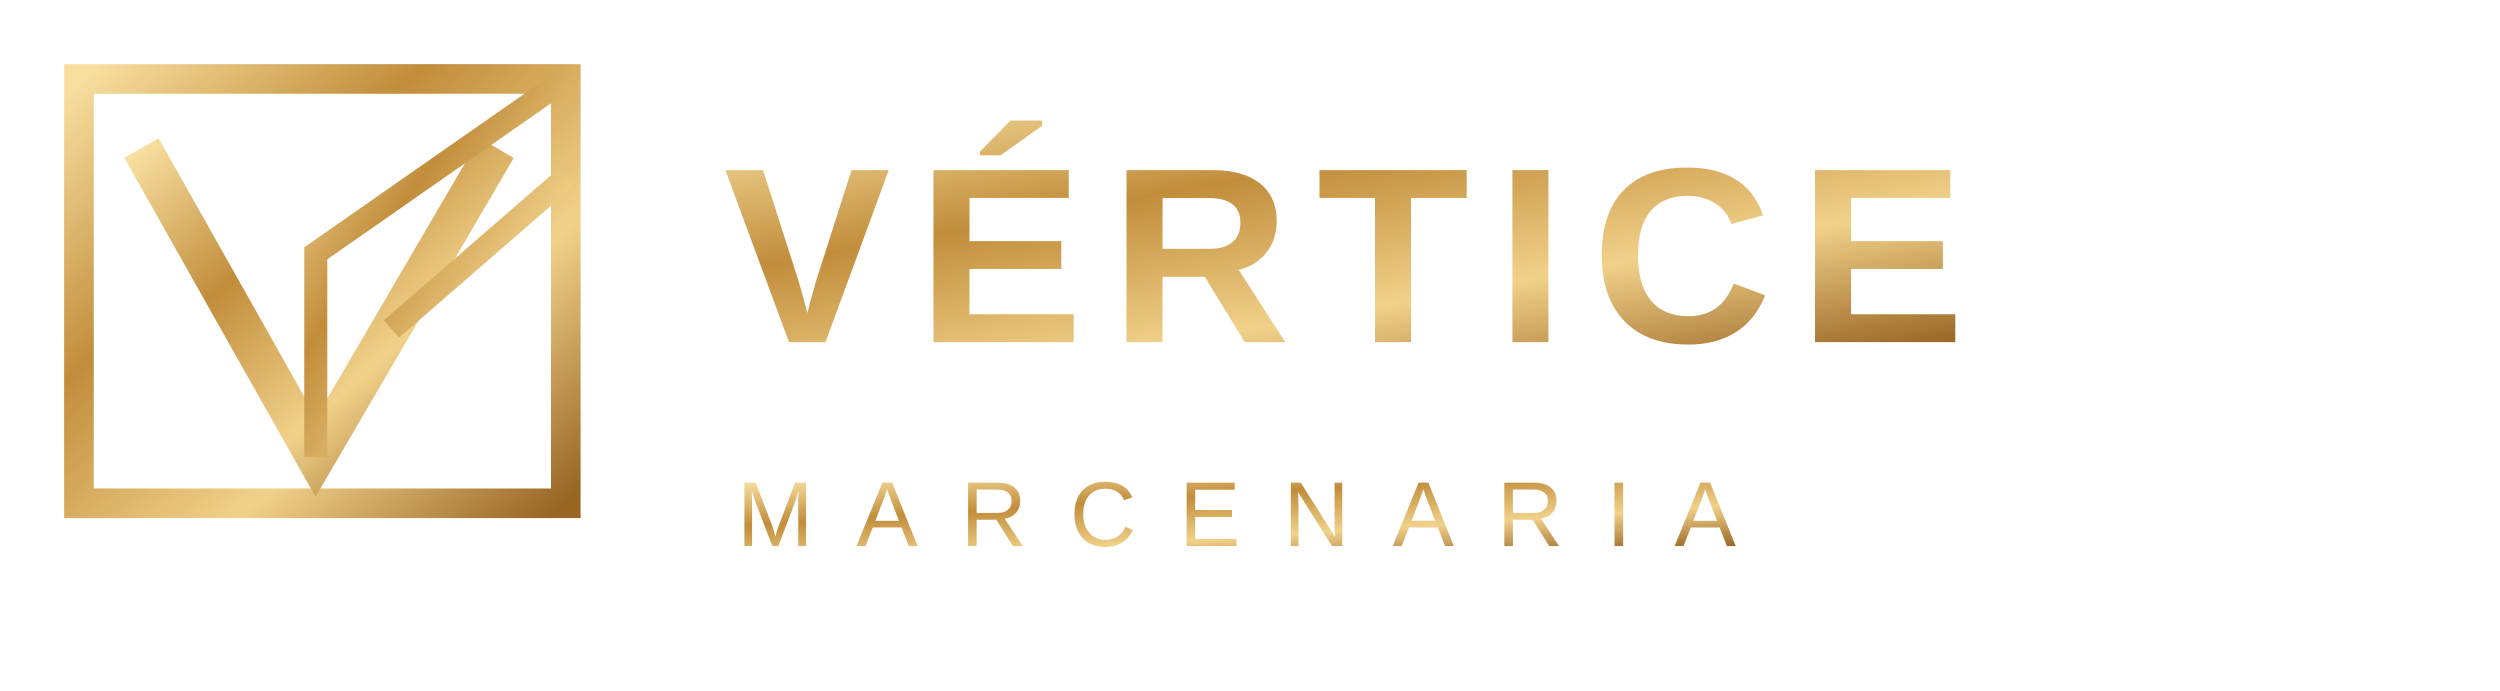
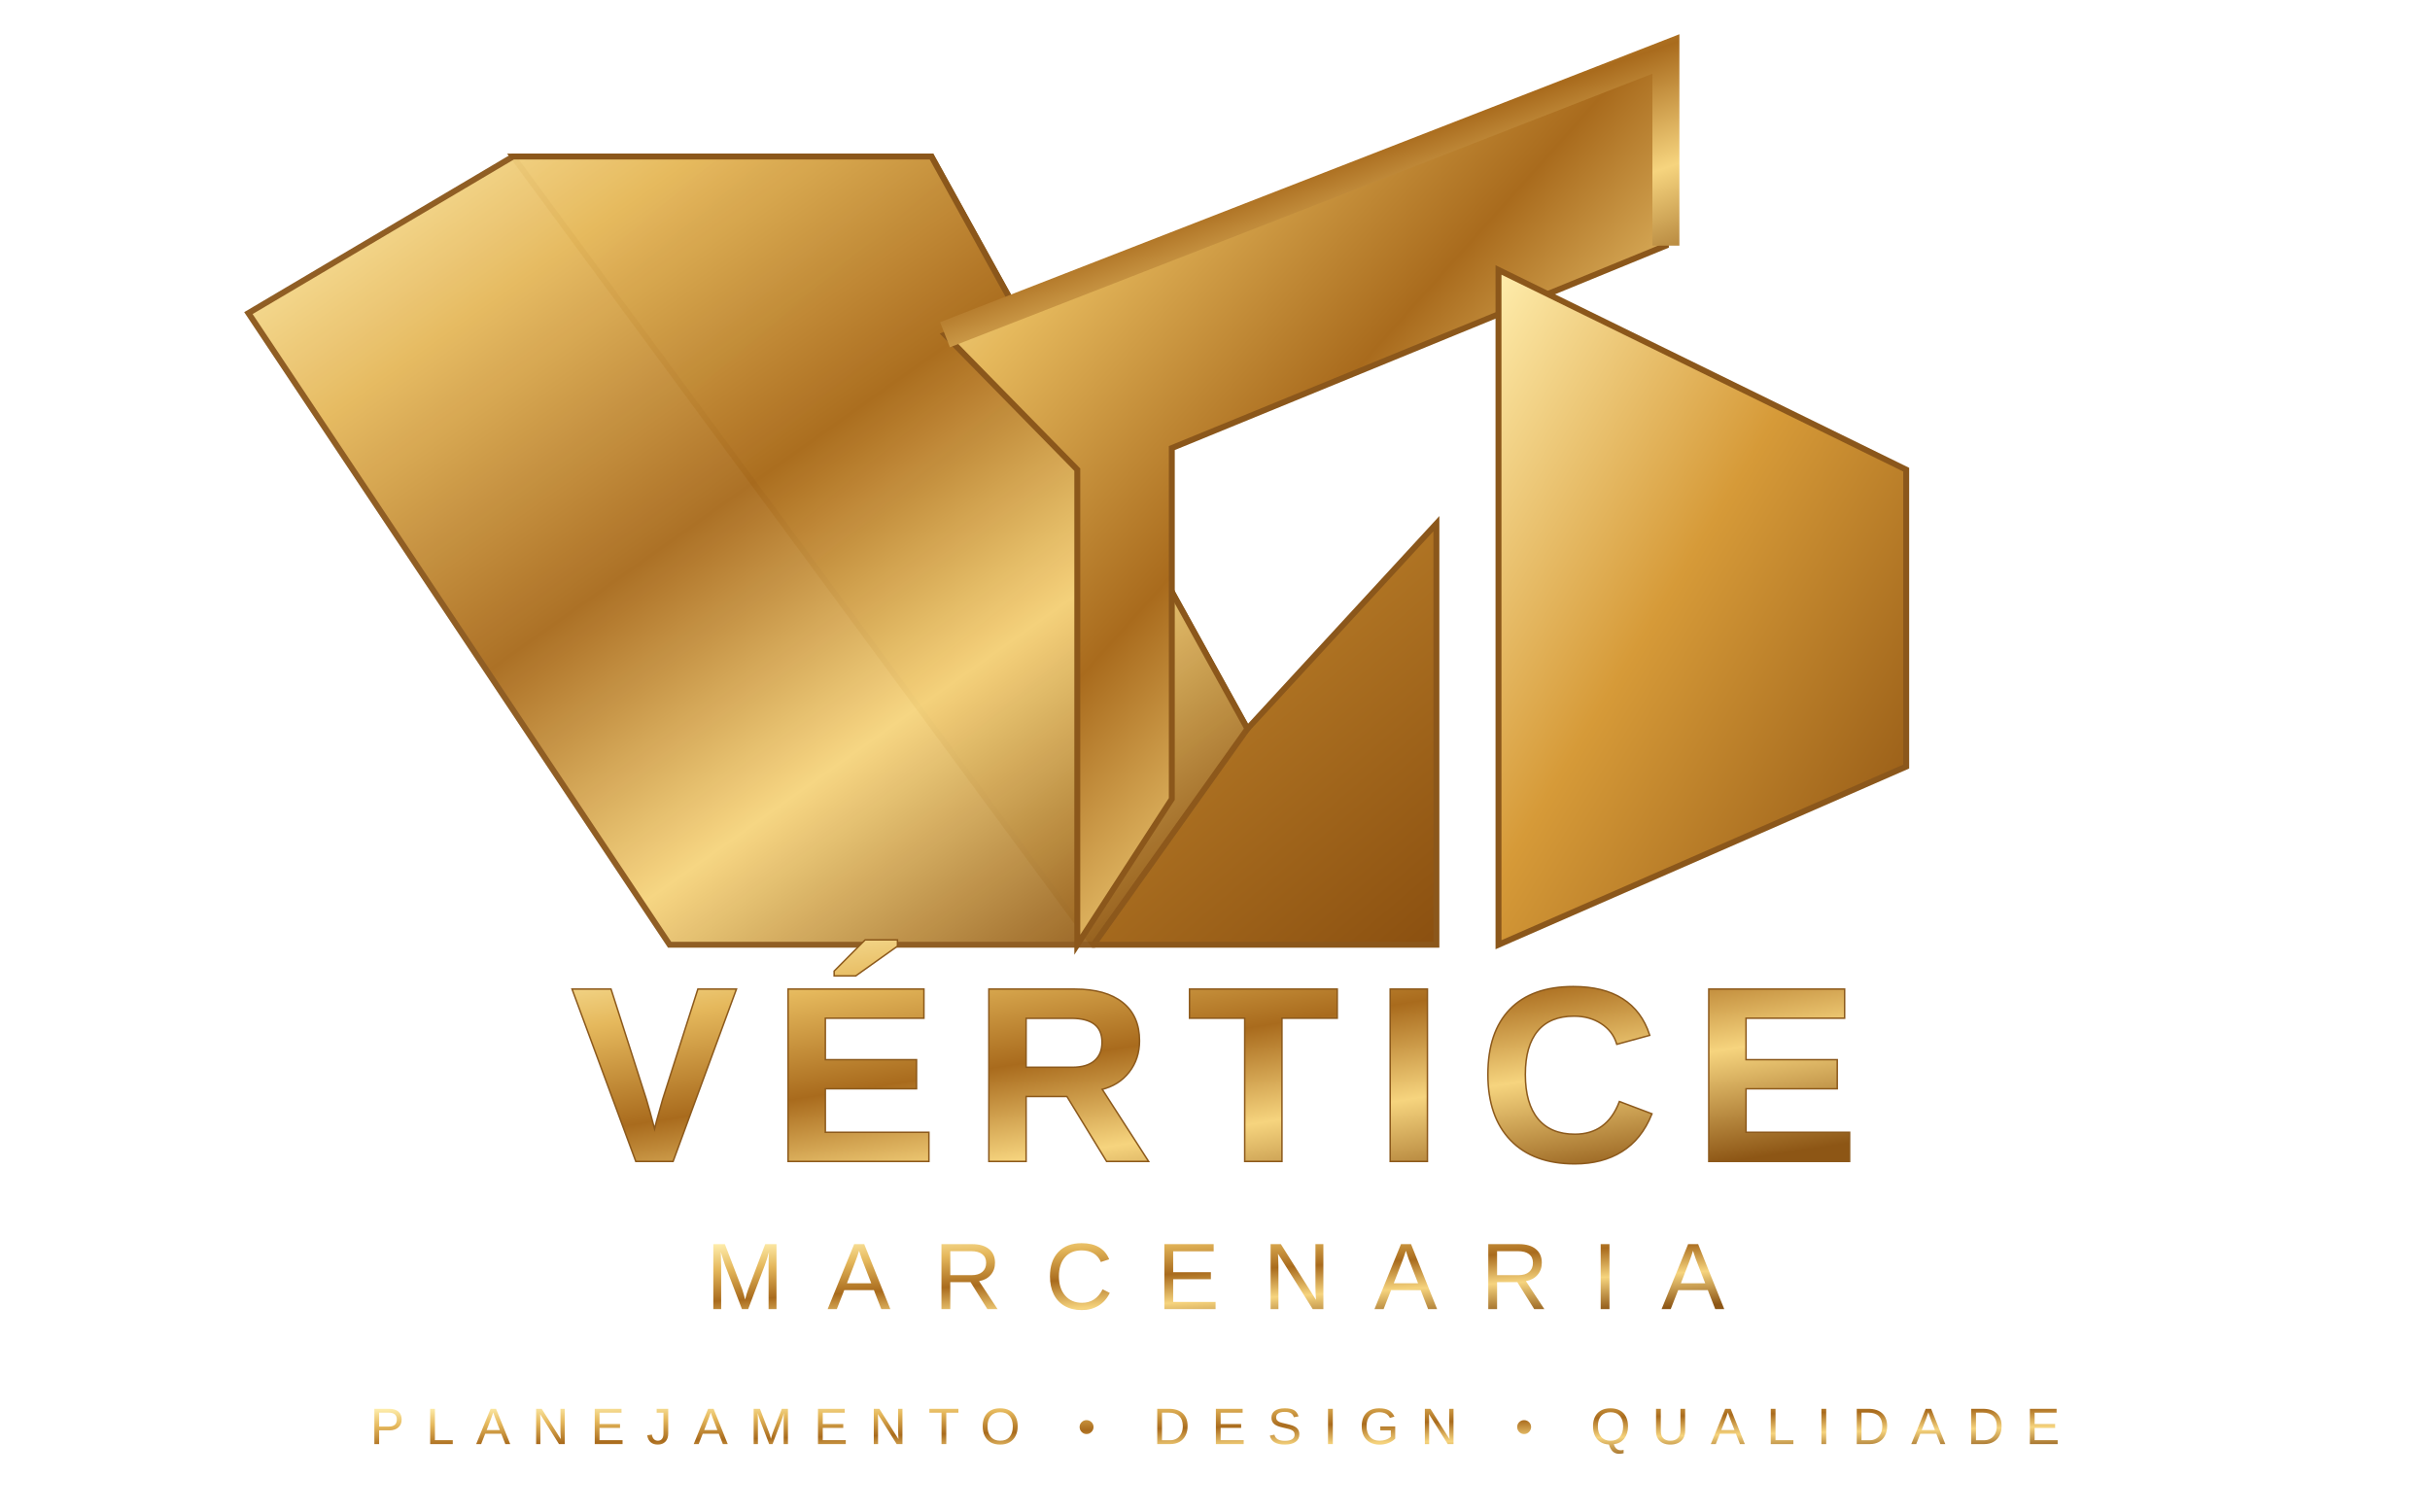
- <svg xmlns="http://www.w3.org/2000/svg" viewBox="0 0 760 210" role="img" aria-labelledby="t d">
+ <svg xmlns="http://www.w3.org/2000/svg" viewBox="0 0 900 560" role="img" aria-labelledby="title desc">
  <defs>
-     <linearGradient id="g" x1="0" y1="0" x2="1" y2="1">
-       <stop stop-color="#f8dfa0" />
-       <stop offset=".34" stop-color="#c18d3b" />
-       <stop offset=".68" stop-color="#f1d18a" />
-       <stop offset="1" stop-color="#986523" />
+     <linearGradient id="gold" x1="0" y1="0" x2="0.9" y2="1">
+       <stop offset="0" stop-color="#fff0b0" />
+       <stop offset=".22" stop-color="#e5b85c" />
+       <stop offset=".48" stop-color="#a96b1d" />
+       <stop offset=".72" stop-color="#f6d47e" />
+       <stop offset="1" stop-color="#8d5615" />
+     </linearGradient>
+     <linearGradient id="face" x1="0" y1="0" x2="1" y2="1">
+       <stop stop-color="#ffedac" />
+       <stop offset=".45" stop-color="#d69a38" />
+       <stop offset="1" stop-color="#8b5010" />
    </linearGradient>
  </defs>
-   <g fill="none" stroke="url(#g)" stroke-linejoin="miter">
-     <path stroke-width="9" d="M24 24H172V153H24Z" />
-     <path stroke-width="12" d="M43 45 96 139 151 45" />
-     <path stroke-width="7" d="M96 139V77L172 24M119 100 172 54" />
-     <path stroke-width="5" d="M24 153H172" />
+   <g transform="translate(0 0)" stroke="#8b571b" stroke-width="2.2" stroke-linejoin="miter">
+     <path fill="url(#face)" d="M190 58H345L462 270 532 194 532 350H405Z" />
+     <path fill="url(#gold)" d="M345 58 462 270 405 350 248 350 92 116 190 58Z" opacity=".96" />
+     <path fill="url(#gold)" d="M350 124 617 20 617 91 434 166 434 296 399 350 399 174Z" />
+     <path fill="url(#face)" d="M555 100 706 174 706 284 555 350Z" />
+     <path fill="none" stroke="url(#gold)" stroke-width="10" d="M350 124 617 20 617 91" />
+     <path fill="none" stroke="url(#gold)" stroke-width="5" d="M20 286H315M716 286H880" />
+     <path fill="none" stroke="url(#gold)" stroke-width="5" d="M575 180V260" />
  </g>
-   <path d="M184 40H205" stroke="url(#g)" stroke-width="3" />
-   <text x="220" y="104" fill="url(#g)" font-family="Arial,Helvetica,sans-serif" font-size="76" font-weight="600" letter-spacing="8">VÉRTICE</text>
-   <path d="M222 125H710" stroke="url(#g)" stroke-width="2" />
-   <text x="224" y="166" fill="url(#g)" font-family="Arial,Helvetica,sans-serif" font-size="28" letter-spacing="13">MARCENARIA</text>
+   <text x="450" y="430" text-anchor="middle" fill="url(#gold)" stroke="#8c591b" stroke-width="1.1" paint-order="stroke" font-family="Arial,Helvetica,sans-serif" font-size="92" font-weight="600" letter-spacing="13">VÉRTICE</text>
+   <path d="M35 470H220M680 470H865" stroke="url(#gold)" stroke-width="3" />
+   <text x="450" y="485" text-anchor="middle" fill="url(#gold)" font-family="Arial,Helvetica,sans-serif" font-size="35" letter-spacing="16">MARCENARIA</text>
+   <text x="450" y="535" text-anchor="middle" fill="url(#gold)" font-family="Arial,Helvetica,sans-serif" font-size="19" letter-spacing="8">PLANEJAMENTO • DESIGN • QUALIDADE</text>
</svg>
